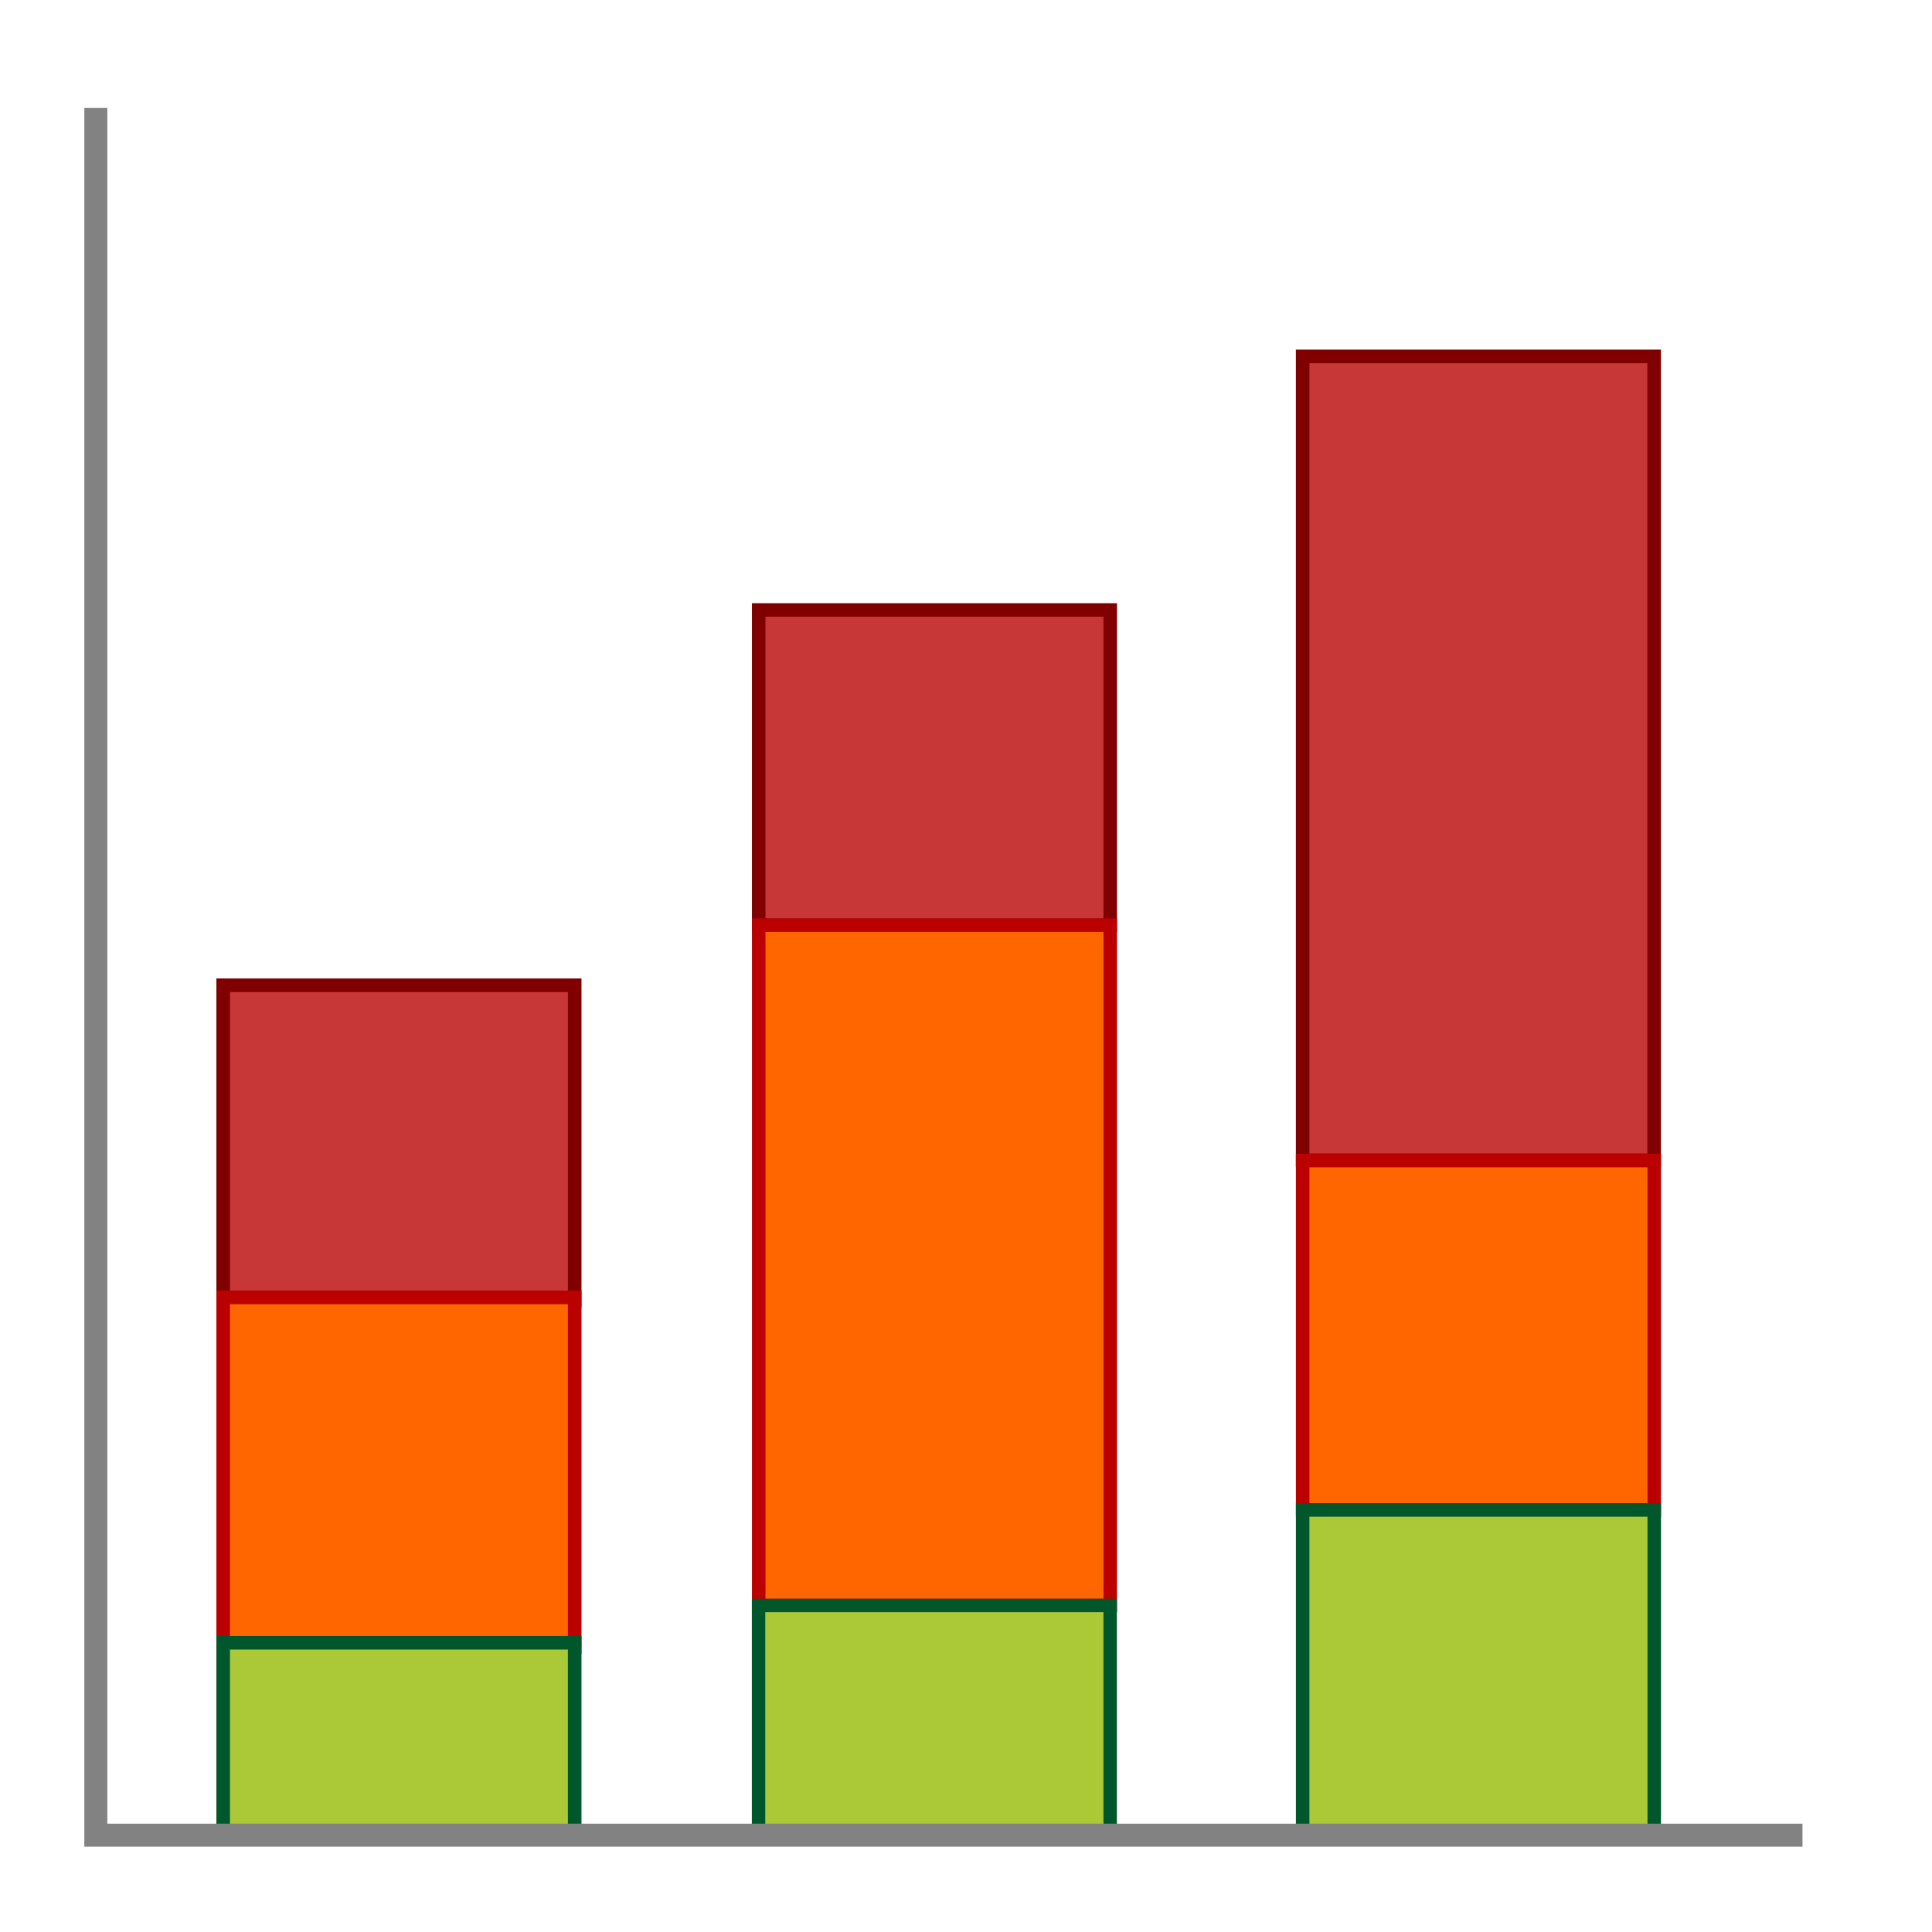
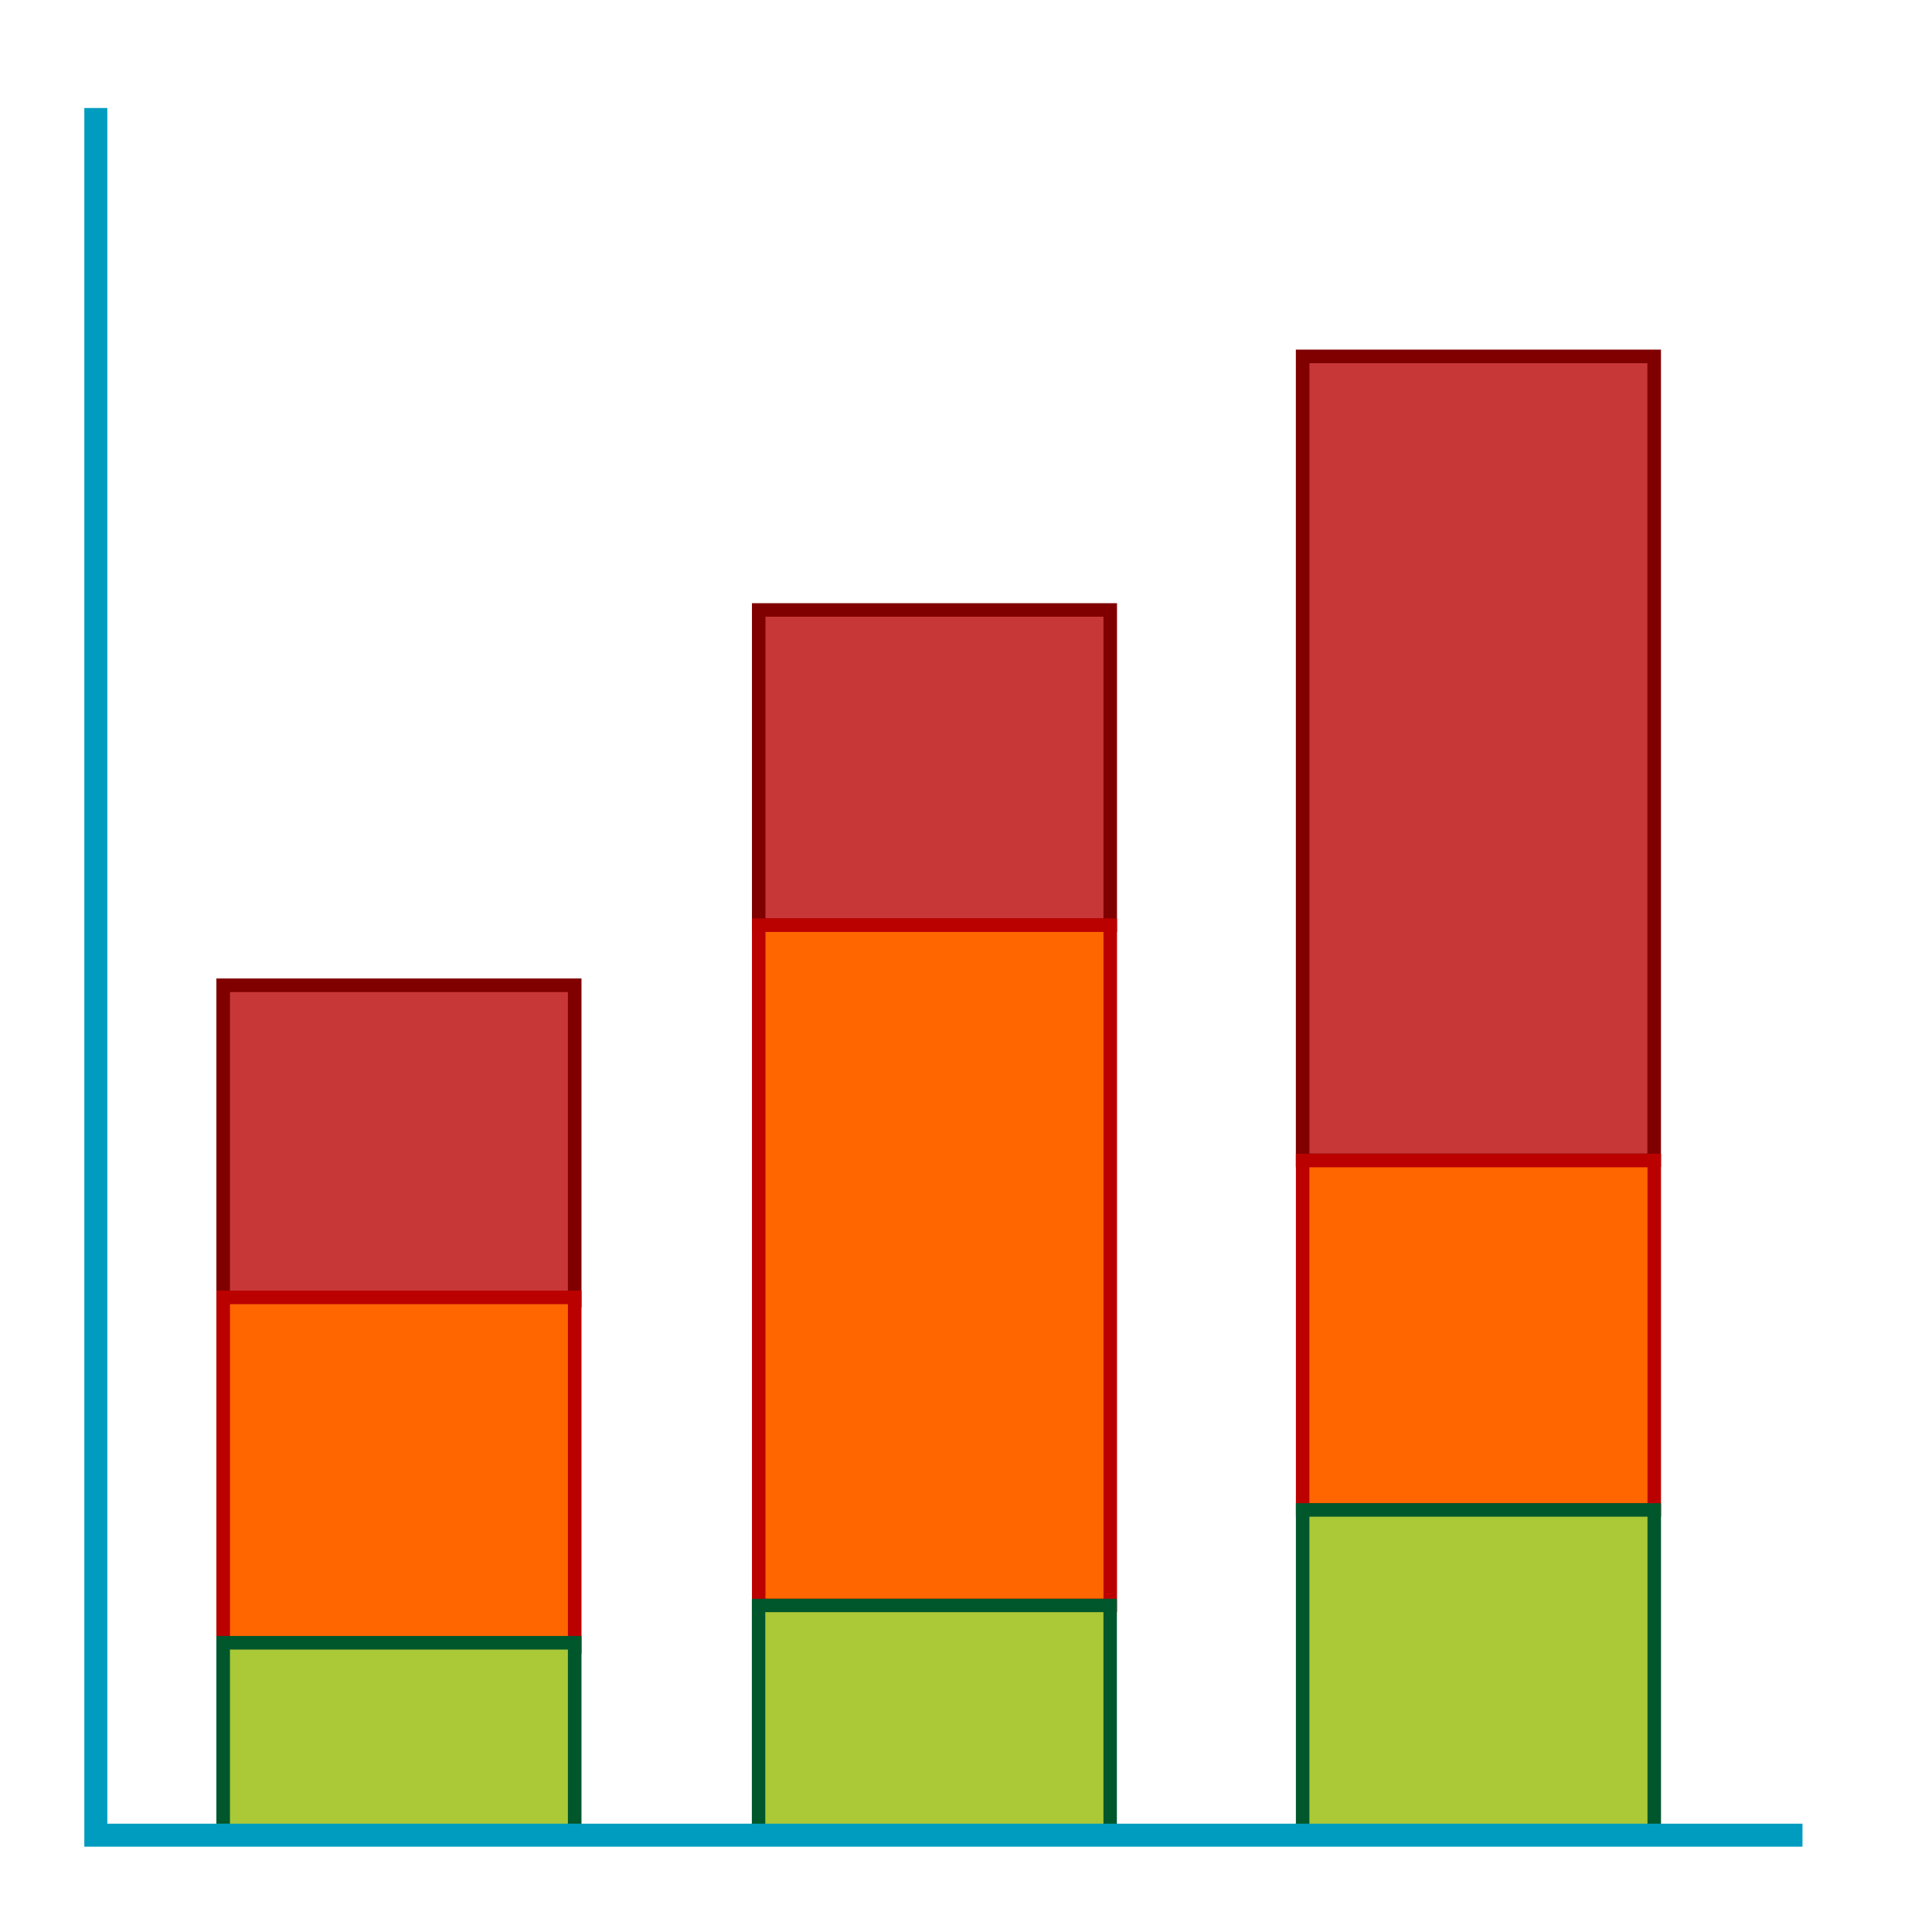
<svg xmlns="http://www.w3.org/2000/svg" id="svg85" version="1.1" viewBox="0 0 26.458 26.458" height="100" width="100">
  <defs id="defs79" />
  <g transform="translate(0,-270.5417)" id="layer1">
    <g id="g4962" style="display:inline" transform="translate(-92.27673,202.4927)">
      <rect id="rect12-7" width="4.814" height="4.319" x="95.333" y="-85.861" style="fill:#c83737;stroke:#800000;stroke-width:0.186;stroke-miterlimit:4;stroke-dasharray:none;stroke-opacity:1" transform="scale(1,-1)" />
      <rect id="rect12-7-2" width="4.814" height="4.317" x="102.667" y="-80.719" style="fill:#c83737;stroke:#800000;stroke-width:0.185;stroke-miterlimit:4;stroke-dasharray:none;stroke-opacity:1" transform="scale(1,-1)" />
      <rect id="rect12-7-2-7" width="4.814" height="11.009" x="110.116" y="-83.939" style="fill:#c83737;stroke:#800000;stroke-width:0.186;stroke-miterlimit:4;stroke-dasharray:none;stroke-opacity:1" transform="scale(1,-1)" />
      <rect id="rect12-3-5" width="4.814" height="4.786" x="95.333" y="-90.602" style="fill:#ff6600;stroke:#bb0000;stroke-width:0.186;stroke-miterlimit:4;stroke-dasharray:none;stroke-opacity:1" transform="scale(1,-1)" />
      <rect id="rect12-3-6-3-6" width="4.814" height="2.637" x="95.333" y="-93.183" style="fill:#abc837;stroke:#00572c;stroke-width:0.186;stroke-miterlimit:4;stroke-dasharray:none;stroke-opacity:1" transform="scale(1,-1)" />
      <rect id="rect12-3-5-9" width="4.814" height="9.316" x="102.667" y="-90.035" style="fill:#ff6600;stroke:#bb0000;stroke-width:0.185;stroke-miterlimit:4;stroke-dasharray:none;stroke-opacity:1" transform="scale(1,-1)" />
      <rect id="rect12-3-5-9-1" width="4.815" height="4.784" x="110.116" y="-88.726" style="fill:#ff6600;stroke:#bb0000;stroke-width:0.185;stroke-miterlimit:4;stroke-dasharray:none;stroke-opacity:1" transform="scale(1,-1)" />
      <rect id="rect12-3-6-3" width="4.815" height="4.501" x="110.116" y="-93.228" style="fill:#abc837;stroke:#00572c;stroke-width:0.185;stroke-miterlimit:4;stroke-dasharray:none;stroke-opacity:1" transform="scale(1,-1)" />
      <rect id="rect12-3-6-3-6-2" width="4.815" height="3.197" x="102.665" y="-93.232" style="fill:#abc837;stroke:#00572c;stroke-width:0.184;stroke-miterlimit:4;stroke-dasharray:none;stroke-opacity:1" transform="scale(1,-1)" />
-       <path style="opacity:1;fill:none;stroke:#828282;stroke-width:0.315;stroke-linecap:butt;stroke-linejoin:miter;stroke-miterlimit:4;stroke-dasharray:none;stroke-opacity:1" d="M 93.589,69.528 V 93.181 H 116.961" id="path10-5" />
+       <path style="opacity:1;fill:none;stroke:#009cbf;stroke-width:0.315;stroke-linecap:butt;stroke-linejoin:miter;stroke-miterlimit:4;stroke-dasharray:none;stroke-opacity:1" d="M 93.589,69.528 V 93.181 H 116.961" id="path10-5" />
    </g>
  </g>
</svg>
